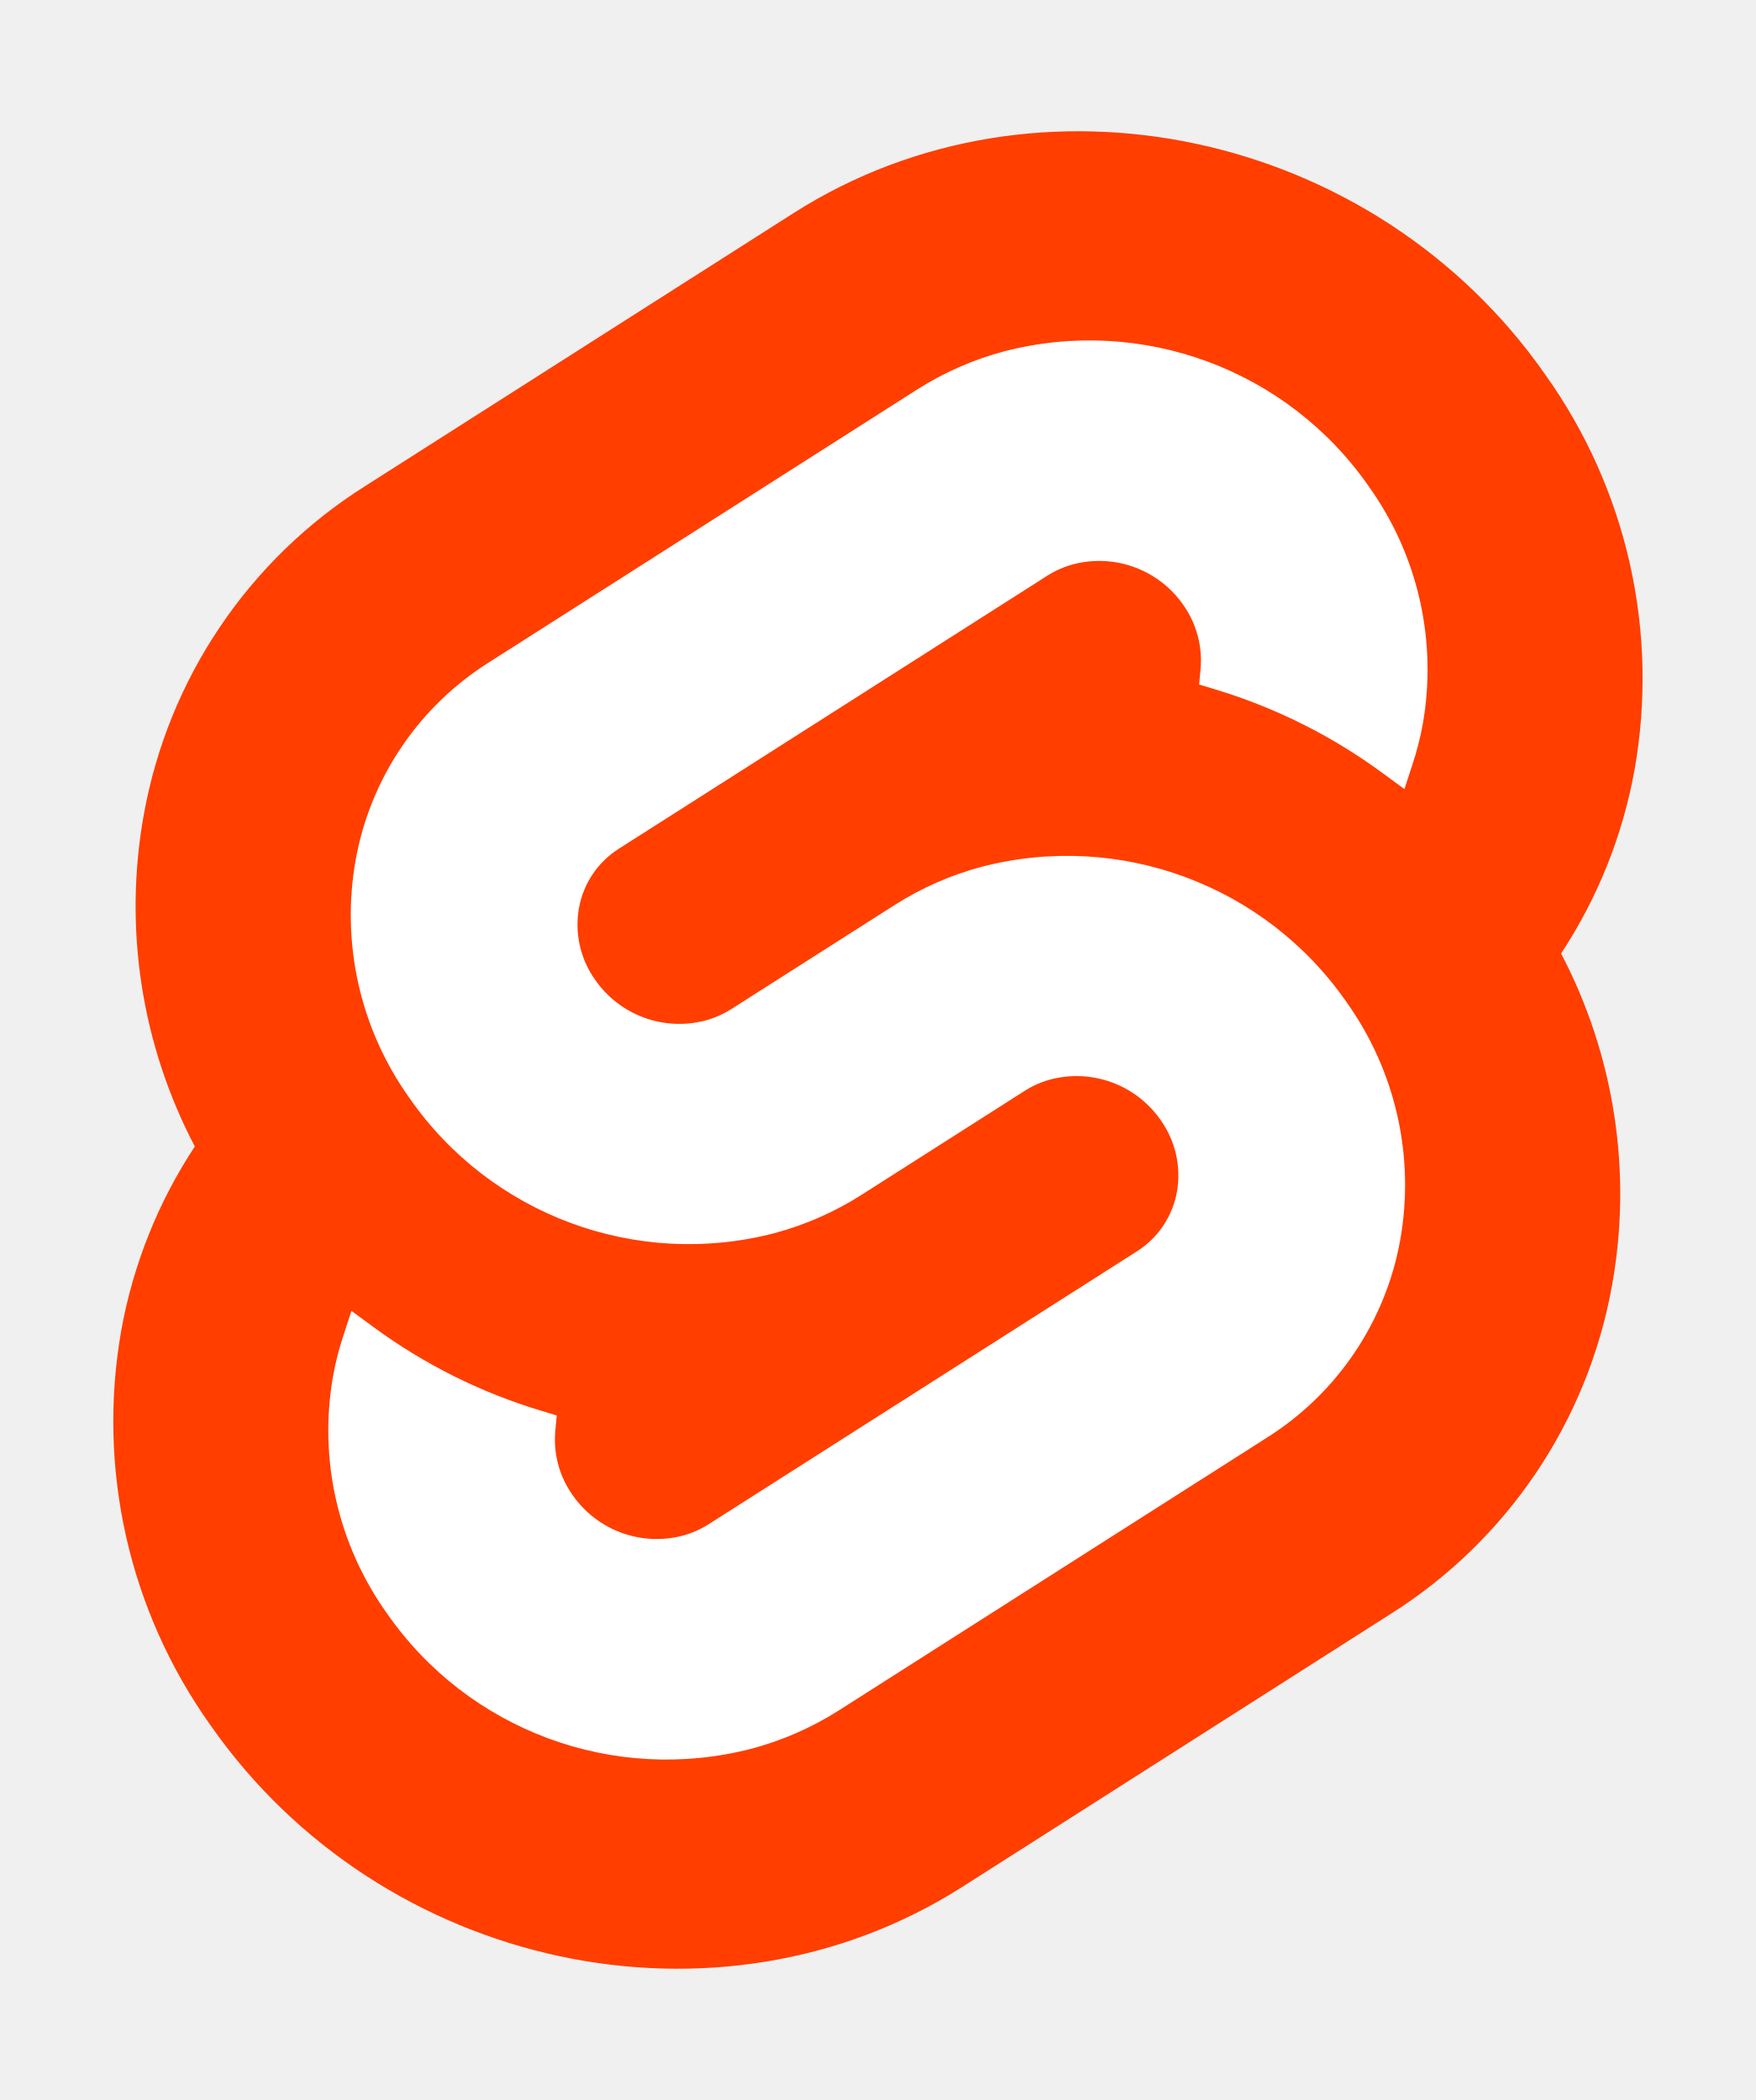
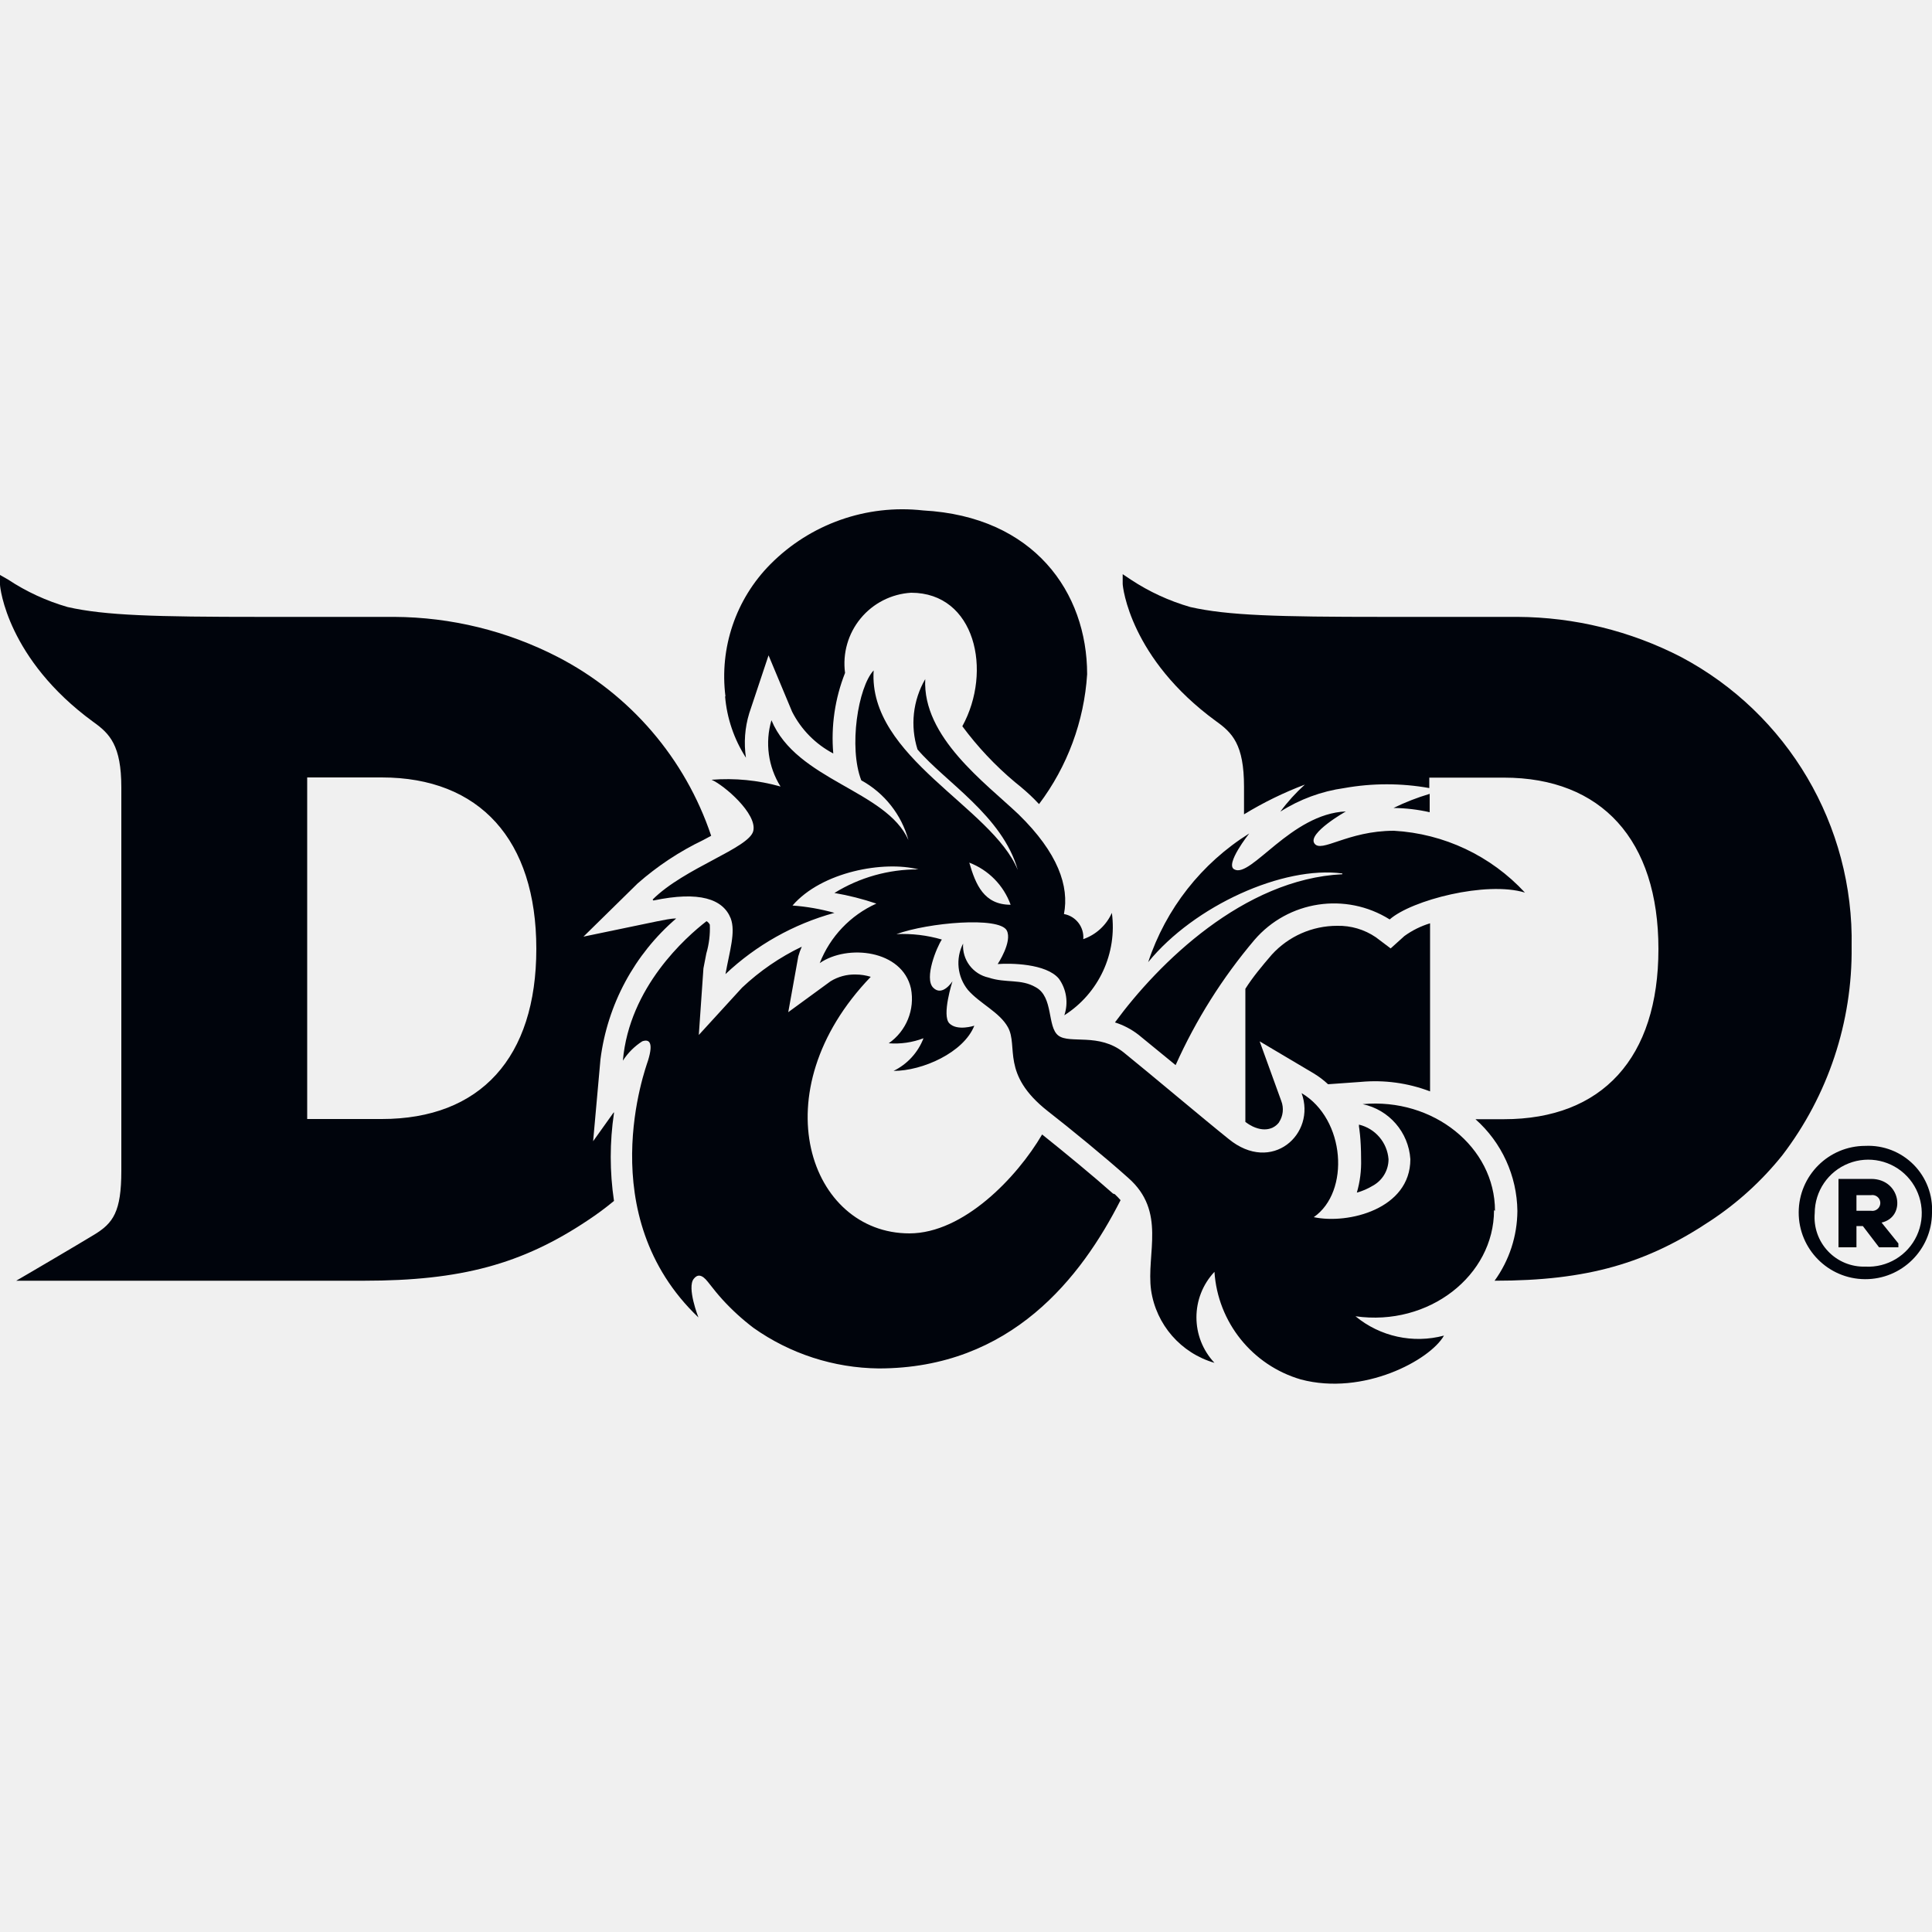
- <svg xmlns="http://www.w3.org/2000/svg" width="107" height="128" viewBox="0 0 107 128">
-   <path d="M94.157 22.819c-10.4-14.885-30.94-19.297-45.792-9.835L22.282 29.608A29.92 29.92 0 0 0 8.764 49.65a31.5 31.5 0 0 0 3.108 20.231 30 30 0 0 0-4.477 11.183 31.9 31.9 0 0 0 5.448 24.116c10.402 14.887 30.942 19.297 45.791 9.835l26.083-16.624A29.92 29.92 0 0 0 98.235 78.35a31.53 31.53 0 0 0-3.105-20.232 30 30 0 0 0 4.474-11.182 31.88 31.88 0 0 0-5.447-24.116" style="fill:#ff3e00" />
-   <path d="M45.817 106.582a20.72 20.72 0 0 1-22.237-8.243 19.17 19.17 0 0 1-3.277-14.503 18 18 0 0 1 .624-2.435l.49-1.498 1.337.981a33.6 33.6 0 0 0 10.203 5.098l.97.294-.09.968a5.85 5.85 0 0 0 1.052 3.878 6.24 6.24 0 0 0 6.695 2.485 5.8 5.8 0 0 0 1.603-.704L69.27 76.28a5.43 5.43 0 0 0 2.45-3.631 5.8 5.8 0 0 0-.987-4.371 6.24 6.24 0 0 0-6.698-2.487 5.7 5.7 0 0 0-1.6.704l-9.953 6.345a19 19 0 0 1-5.296 2.326 20.72 20.72 0 0 1-22.237-8.243 19.17 19.17 0 0 1-3.277-14.502 17.99 17.99 0 0 1 8.13-12.052l26.081-16.623a19 19 0 0 1 5.3-2.329 20.72 20.72 0 0 1 22.237 8.243 19.17 19.17 0 0 1 3.277 14.503 18 18 0 0 1-.624 2.435l-.49 1.498-1.337-.98a33.6 33.6 0 0 0-10.203-5.1l-.97-.294.09-.968a5.86 5.86 0 0 0-1.052-3.878 6.24 6.24 0 0 0-6.696-2.485 5.8 5.8 0 0 0-1.602.704L37.73 51.72a5.42 5.42 0 0 0-2.449 3.63 5.79 5.79 0 0 0 .986 4.372 6.24 6.24 0 0 0 6.698 2.486 5.8 5.8 0 0 0 1.602-.704l9.952-6.342a19 19 0 0 1 5.295-2.328 20.72 20.72 0 0 1 22.237 8.242 19.17 19.17 0 0 1 3.277 14.503 18 18 0 0 1-8.13 12.053l-26.081 16.622a19 19 0 0 1-5.3 2.328" style="fill:#fff" />
+ <svg xmlns="http://www.w3.org/2000/svg" viewBox="0 0 100 100">
+   <defs>
+     <style>.cls-1{fill:#00040c;}</style>
+   </defs>
+   <g id="D_D_Logos" data-name="D&amp;D Logos">
+     <g id="D_D" data-name="D&amp;D">
+       <path class="cls-1" d="M100,62.79a3.45,3.45,0,1,1-3.45-3.48A3.3,3.3,0,0,1,100,62.79m-3.45,2.77a2.77,2.77,0,1,0-2.62-2.77,2.55,2.55,0,0,0,2.62,2.77m.84-2.28c1.29-.29,1-2.26-.54-2.26H95.16v3.54h.93v-1.1h.33l.84,1.1h1v-.2Zm-.54-1.42a.41.41,0,1,1,0,.81h-.76v-.81Z" />
+       <path class="cls-1" d="M19.76,57.92H15.9V40.24h3.86c5.07,0,8,3.23,8,8.87s-2.9,8.81-8,8.81M74,42.09v-1a12,12,0,0,0-1.87.73,8.94,8.94,0,0,1,1.87.22M31.77,57.57l-1.07,1.5.38-4.24A11.52,11.52,0,0,1,35,47.54c-.3,0-.62.08-1,.15l-3.8.79L33,45.73a14.87,14.87,0,0,1,3.4-2.25l.41-.22A16.22,16.22,0,0,0,28.86,34a18.68,18.68,0,0,0-8.45-2.07v0H13.5c-5.47,0-8.06-.07-10-.51A11.21,11.21,0,0,1,.42,30L0,29.76l0,.5c0,.16.39,3.86,4.82,7.1.86.61,1.46,1.22,1.46,3.4V60.6c0,2.12-.42,2.71-1.41,3.31s-3.26,1.93-3.26,1.93l-.77.45h18c5,0,8.18-.85,11.59-3.13a15.57,15.57,0,0,0,1.35-1,15.44,15.44,0,0,1,0-4.55m34.42.48a1.21,1.21,0,0,0,.12-1.1L65.2,53.9,68,55.56a4.5,4.5,0,0,1,.74.56L70.42,56a8,8,0,0,1,3.6.49V47.79a4.47,4.47,0,0,0-1.33.66l-.71.64-.77-.58a3.41,3.41,0,0,0-2-.59,4.57,4.57,0,0,0-3.38,1.49c-.5.58-1,1.18-1.37,1.77v6.89c.68.52,1.39.51,1.76,0M87,34a18.68,18.68,0,0,0-8.45-2.07v0H71.61c-5.47,0-8.06-.07-10-.51A11.21,11.21,0,0,1,58.53,30l-.42-.28,0,.5c0,.16.39,3.86,4.82,7.1.86.61,1.46,1.22,1.46,3.4v1.43a18.82,18.82,0,0,1,3.15-1.54,9.41,9.41,0,0,0-1.27,1.4,8.29,8.29,0,0,1,3.31-1.22,12.52,12.52,0,0,1,4.4,0v-.54h3.86c5.06,0,8,3.23,8,8.87s-2.91,8.81-8,8.81H76.37a6.45,6.45,0,0,1,2.17,4.75,6.23,6.23,0,0,1-1.18,3.61c4.81,0,7.88-.9,11.2-3.12a16.17,16.17,0,0,0,3.69-3.37A17.45,17.45,0,0,0,95.84,49,16.61,16.61,0,0,0,87,34" />
+       <path class="cls-1" d="M37.55,36.05a8.24,8.24,0,0,1,2.32-6.84,9.62,9.62,0,0,1,7.91-2.79c5.74.31,8.49,4.24,8.49,8.48a12.49,12.49,0,0,1-2.49,6.72l-.25-.26c-.28-.28-.61-.57-1-.88a16.89,16.89,0,0,1-2.72-2.89c1.57-2.86.67-6.91-2.65-6.91a3.67,3.67,0,0,0-3.42,4.15A9.19,9.19,0,0,0,43.13,39,5,5,0,0,1,41,36.84l-1.22-2.92-1,3a5.23,5.23,0,0,0-.17,2.3h0a6.93,6.93,0,0,1-1.08-3.18M33.78,46.56c1.64-1.64,5-2.66,5.21-3.55s-1.51-2.37-2.16-2.65a10.18,10.18,0,0,1,3.57.35,4.22,4.22,0,0,1-.47-3.43c1.3,3.12,5.94,3.62,7.09,6.2a5.06,5.06,0,0,0-2.44-3.09c-.66-1.7-.17-4.82.64-5.69-.29,4.5,6.13,7.07,7.46,10.33-.79-2.8-3.77-4.57-5.19-6.24a4.53,4.53,0,0,1,.4-3.64c-.15,3,3.1,5.36,4.83,7,2.05,2,2.63,3.73,2.35,5.16a1.22,1.22,0,0,1,1,1.3,2.53,2.53,0,0,0,1.48-1.36,5.42,5.42,0,0,1-2.46,5.3,2.09,2.09,0,0,0-.28-1.89c-.66-.8-2.54-.81-3.17-.76,0,0,.77-1.16.47-1.74-.39-.73-4.06-.41-5.71.19a7.22,7.22,0,0,1,2.35.28c-.26.38-.93,2-.45,2.49s1-.33,1-.33-.57,1.77-.16,2.18,1.29.12,1.29.12c-.55,1.39-2.68,2.34-4.18,2.34a3.13,3.13,0,0,0,1.55-1.69A4.16,4.16,0,0,1,46,54a2.8,2.8,0,0,0,1.15-2.84c-.45-2-3.29-2.3-4.72-1.31a5.62,5.62,0,0,1,2.93-3.08,14.29,14.29,0,0,0-2.17-.55A8.17,8.17,0,0,1,47.54,45c-1.78-.46-5,.11-6.52,1.87a11,11,0,0,1,2.17.38,13.36,13.36,0,0,0-5.64,3.17c.21-1.18.54-2.18.27-2.89-.4-1-1.62-1.42-4-.92m18.49.22a3.67,3.67,0,0,0-2.14-2.18c.33,1.14.76,2.18,2.14,2.18M77.38,62.67c0-3.3-3.2-5.86-6.85-5.52A3.12,3.12,0,0,1,73,60c0,2.58-3.22,3.38-5,3,1.89-1.31,1.64-5.08-.63-6.42.77,2.11-1.54,4.21-3.78,2.37-1.25-1-4.13-3.43-5.42-4.47s-2.8-.43-3.39-.88-.24-2-1.17-2.5c-.77-.45-1.54-.2-2.44-.5a1.68,1.68,0,0,1-1.32-1.76,2.21,2.21,0,0,0,.25,2.4c.62.71,1.64,1.15,2.07,1.93.55,1-.38,2.42,2.06,4.34,1.17.91,3,2.41,4.16,3.45,2,1.75.93,3.92,1.19,5.82a4.61,4.61,0,0,0,3.28,3.76,3.44,3.44,0,0,1,0-4.71,6.23,6.23,0,0,0,4.47,5.57c3.24.86,6.69-1,7.41-2.27a5.12,5.12,0,0,1-4.58-1c3.8.54,7.17-2.11,7.17-5.49m-19.72-.86c-1-.89-2.53-2.15-3.67-3.06-1.3,2.22-4.07,5.12-6.87,5.12-5.16,0-7.75-7.3-2-13.28a2.68,2.68,0,0,0-.78-.12,2.37,2.37,0,0,0-1.3.35L40.8,52.39l.52-2.89A3.66,3.66,0,0,1,41.5,49a12.15,12.15,0,0,0-3.09,2.12l-2.24,2.45.24-3.45.15-.77a4.58,4.58,0,0,0,.18-1.49.42.42,0,0,0-.17-.18c-1.06.82-4,3.41-4.33,7.22a3.33,3.33,0,0,1,1-1c.33-.12.61,0,.3,1-.12.37-2.94,8,2.61,13.29,0,0-.61-1.55-.24-2,.18-.23.41-.25.73.16s.49.62.76.92h0A12,12,0,0,0,39,68.73a11.43,11.43,0,0,0,6.48,2.1c6.87,0,10.5-4.74,12.52-8.71-.09-.1-.19-.21-.3-.31M69.48,45.25c-5.11.25-9.52,4.6-11.77,7.67a3.89,3.89,0,0,1,1.22.64l1.92,1.57a27.31,27.31,0,0,1,4.08-6.48,5.43,5.43,0,0,1,7-1.06c1.13-1,5-2,7-1.39A10,10,0,0,0,72.15,43c-2.41,0-3.77,1.18-4.12.65S69.66,42,69.66,42c-2.84.12-4.91,3.47-5.77,3-.51-.25.77-1.86.77-1.86a12.46,12.46,0,0,0-5.23,6.66c2.39-2.93,7-5,10.05-4.59m.86,13A2,2,0,0,1,71.87,60a1.56,1.56,0,0,1-.81,1.37,3.3,3.3,0,0,1-.83.36A5.59,5.59,0,0,0,70.45,60c0-1.09-.11-1.69-.11-1.69" />
+     </g>
+   </g>
</svg>
